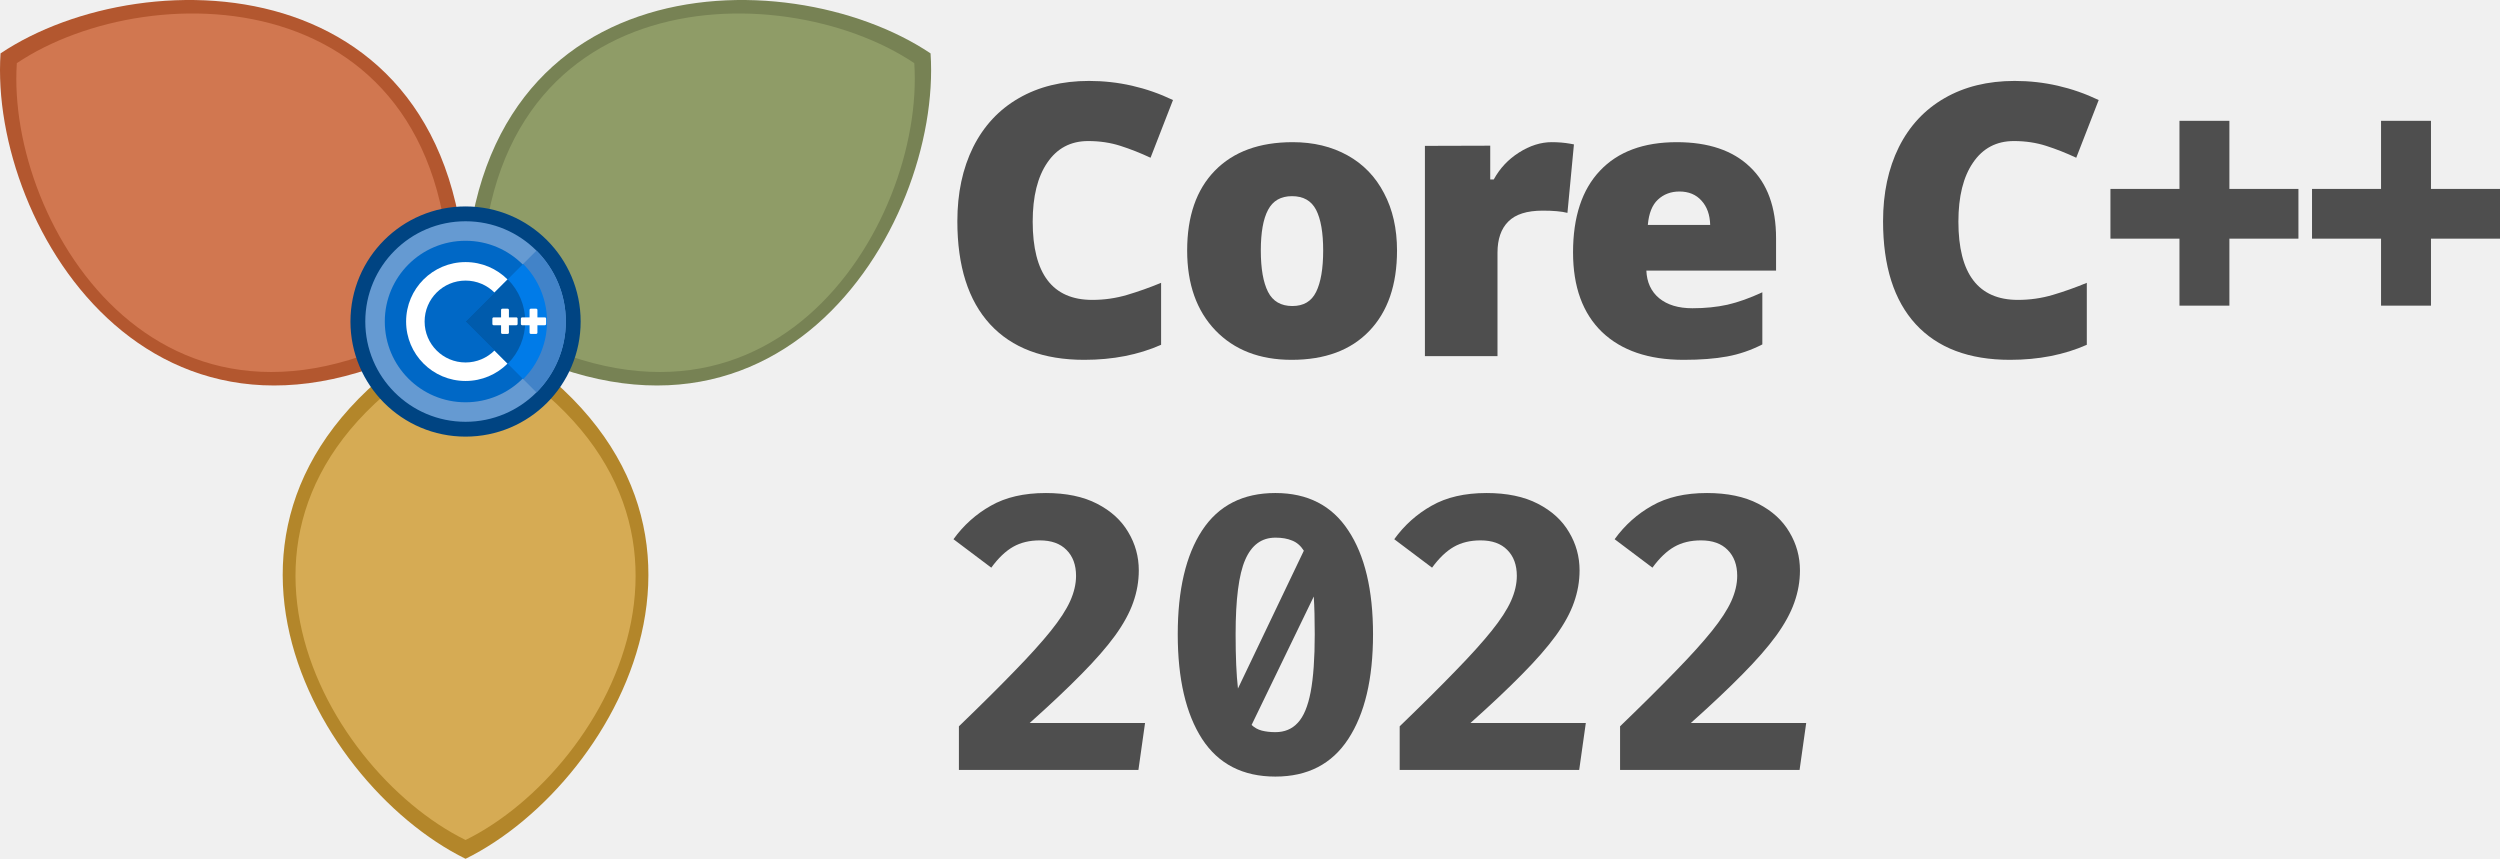
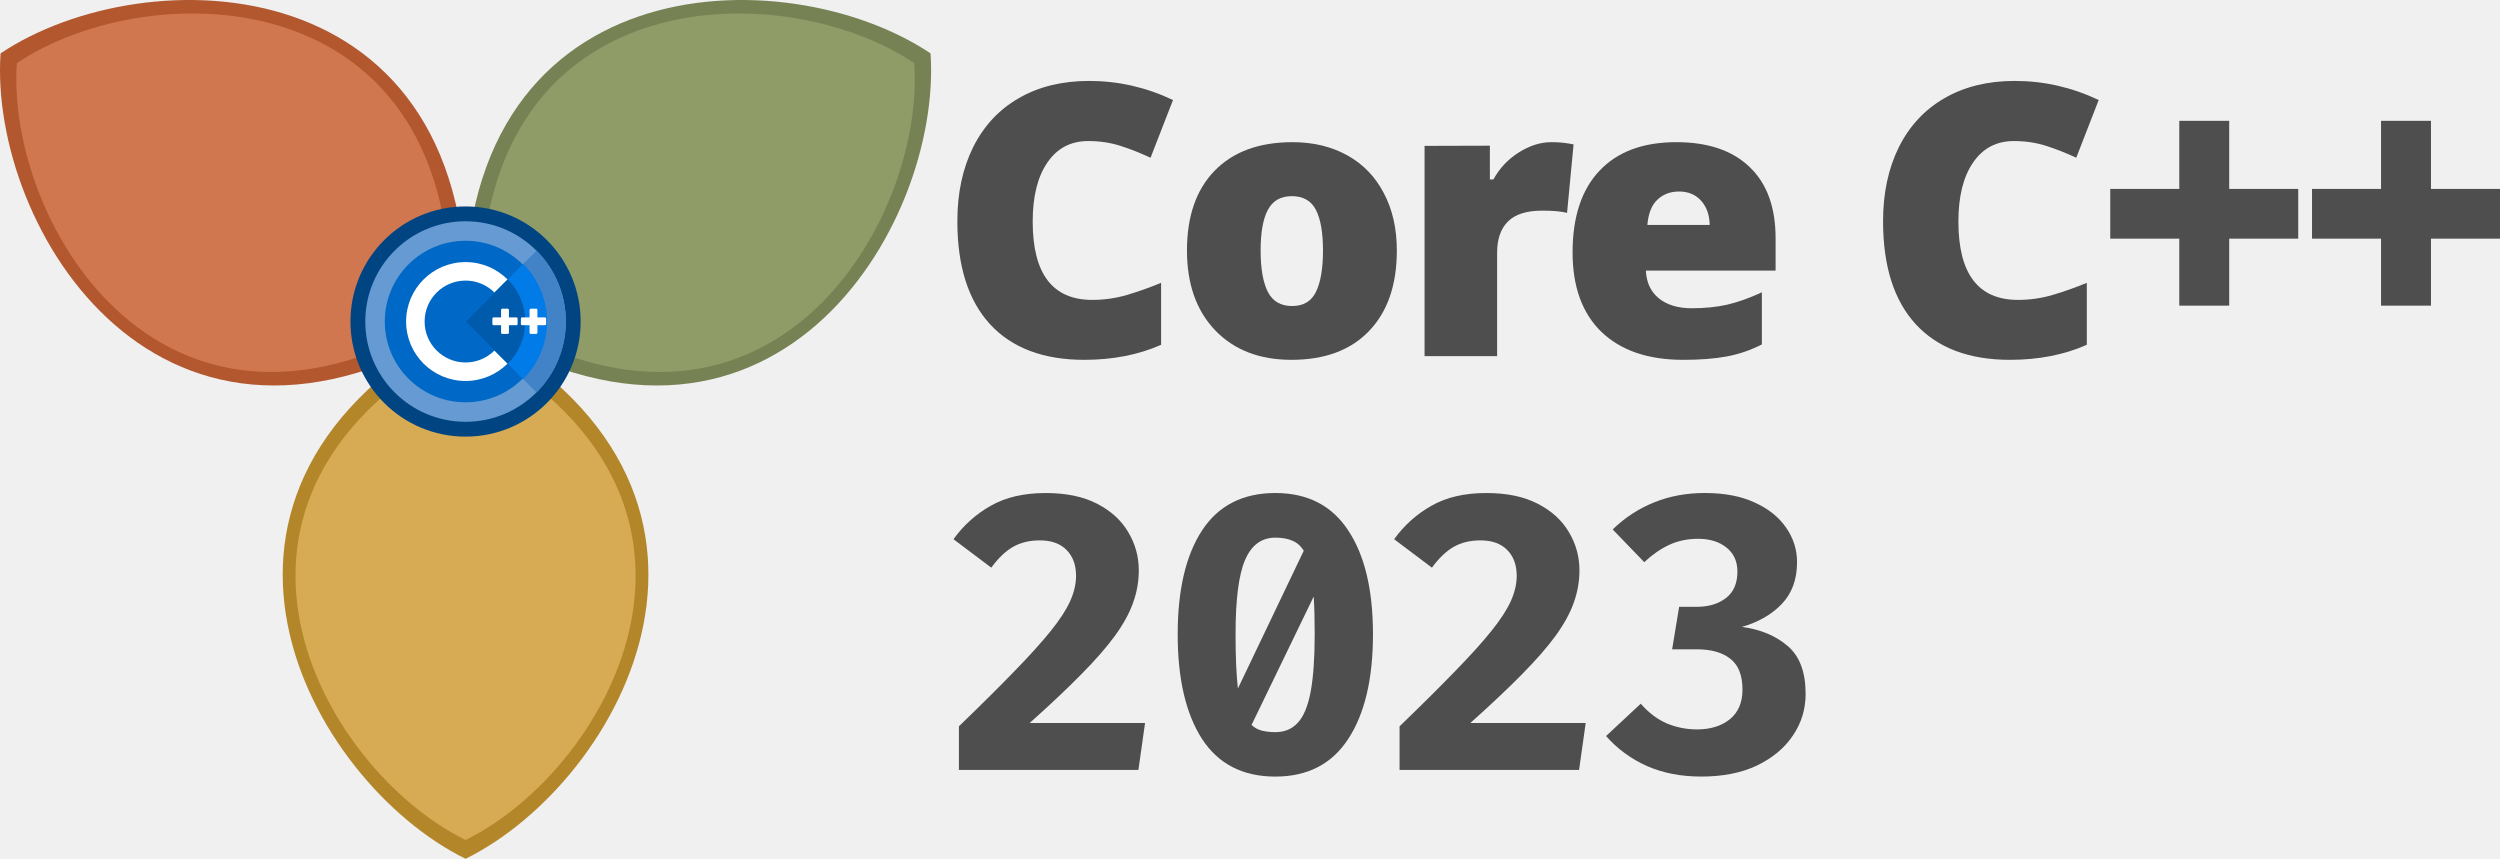
<svg xmlns="http://www.w3.org/2000/svg" version="1.1" id="Layer_1" x="0px" y="0px" width="192.963" height="66.286" viewBox="0 0 192.963 66.286" enable-background="new 0 0 185 188" xml:space="preserve">
  <defs id="defs233">
    <radialGradient gradientUnits="userSpaceOnUse" gradientTransform="matrix(0.498,0,0,0.498,172.2891,79.7388)" r="20.114" cy="-60.055" cx="-310.583" id="SVGID_1_">
      <stop id="stop48" style="stop-color:#FFCF4F" offset="0" />
      <stop id="stop50" style="stop-color:#F4C236" offset="1" />
    </radialGradient>
    <radialGradient gradientUnits="userSpaceOnUse" gradientTransform="matrix(0.498,0,0,0.498,172.2891,79.7388)" r="27.658" cy="-70.27" cx="-322.635" id="SVGID_2_">
      <stop id="stop55" style="stop-color:#08A960" offset="0" />
      <stop id="stop57" style="stop-color:#07914B" offset="1" />
    </radialGradient>
    <radialGradient gradientUnits="userSpaceOnUse" gradientTransform="matrix(0.498,0,0,0.498,172.2891,79.7388)" r="40.54" cy="-109.951" cx="-313.183" id="SVGID_3_">
      <stop id="stop62" style="stop-color:#567FC0" offset="0" />
      <stop id="stop64" style="stop-color:#557FC0" offset="1" />
    </radialGradient>
    <radialGradient gradientUnits="userSpaceOnUse" gradientTransform="matrix(0.498,0,0,0.498,172.2891,79.7388)" r="33.058" cy="-119.916" cx="-301.119" id="SVGID_4_">
      <stop id="stop69" style="stop-color:#E14C40" offset="0" />
      <stop id="stop71" style="stop-color:#CD392D" offset="1" />
    </radialGradient>
    <filter style="color-interpolation-filters:sRGB" id="filter4319">
      <feColorMatrix values="0.21 0.72 0.072 0 0 0.21 0.72 0.072 0 0 0.21 0.72 0.072 0 0 0 0 0 1 0 " id="feColorMatrix4317" />
    </filter>
    <radialGradient gradientUnits="userSpaceOnUse" gradientTransform="matrix(0.498,0,0,0.498,172.2891,79.7388)" r="20.114" cy="66.455" cx="-310.583" id="SVGID_5_">
      <stop id="stop124" style="stop-color:#CCCCCC" offset="0" />
      <stop id="stop126" style="stop-color:#C0C0C0" offset="1" />
    </radialGradient>
    <radialGradient gradientUnits="userSpaceOnUse" gradientTransform="matrix(0.498,0,0,0.498,172.2891,79.7388)" r="27.658" cy="56.241" cx="-322.635" id="SVGID_6_">
      <stop id="stop131" style="stop-color:#A0A0A0" offset="0" />
      <stop id="stop133" style="stop-color:#7B7B7B" offset="1" />
    </radialGradient>
    <radialGradient gradientUnits="userSpaceOnUse" gradientTransform="matrix(0.498,0,0,0.498,172.2891,79.7388)" r="40.54" cy="16.559" cx="-313.183" id="SVGID_7_">
      <stop id="stop138" style="stop-color:#848484" offset="0" />
      <stop id="stop140" style="stop-color:#838383" offset="1" />
    </radialGradient>
    <radialGradient gradientUnits="userSpaceOnUse" gradientTransform="matrix(0.498,0,0,0.498,172.2891,79.7388)" r="33.058" cy="6.594" cx="-301.119" id="SVGID_8_">
      <stop id="stop145" style="stop-color:#626262" offset="0" />
      <stop id="stop147" style="stop-color:#474747" offset="1" />
    </radialGradient>
    <radialGradient gradientUnits="userSpaceOnUse" gradientTransform="matrix(0.498,0,0,0.498,172.2891,79.7388)" r="20.114" cy="192.965" cx="-310.265" id="SVGID_9_">
      <stop id="stop200" style="stop-color:#FFCF4F" offset="0" />
      <stop id="stop202" style="stop-color:#F4C236" offset="1" />
    </radialGradient>
    <radialGradient gradientUnits="userSpaceOnUse" gradientTransform="matrix(0.498,0,0,0.498,172.2891,79.7388)" r="27.658" cy="182.751" cx="-322.317" id="SVGID_10_">
      <stop id="stop207" style="stop-color:#08A960" offset="0" />
      <stop id="stop209" style="stop-color:#07914B" offset="1" />
    </radialGradient>
    <radialGradient gradientUnits="userSpaceOnUse" gradientTransform="matrix(0.498,0,0,0.498,172.2891,79.7388)" r="40.54" cy="143.069" cx="-312.865" id="SVGID_11_">
      <stop id="stop214" style="stop-color:#567FC0" offset="0" />
      <stop id="stop216" style="stop-color:#557FC0" offset="1" />
    </radialGradient>
    <radialGradient gradientUnits="userSpaceOnUse" gradientTransform="matrix(0.498,0,0,0.498,172.2891,79.7388)" r="33.058" cy="133.104" cx="-300.801" id="SVGID_12_">
      <stop id="stop221" style="stop-color:#E14C40" offset="0" />
      <stop id="stop223" style="stop-color:#CD392D" offset="1" />
    </radialGradient>
  </defs>
-   <g transform="matrix(0.3816922,0,0,0.3816922,-3.545729,-29.98874)" id="layer1">
-     <g id="g4622">
-       <path transform="scale(0.2645833)" id="path4505" d="m 390.93,542.691 c -243.116,128.539 -119.577,351.833 0,410.627 119.577,-58.794 243.116,-282.088 0,-410.627 z" style="opacity:1;fill:#b3862a;fill-opacity:1;fill-rule:evenodd;stroke:none;stroke-width:1;stroke-linecap:butt;stroke-linejoin:miter;stroke-miterlimit:4;stroke-dasharray:none;stroke-opacity:1" />
-       <path style="opacity:1;fill:#778254;fill-opacity:1;fill-rule:evenodd;stroke:none;stroke-width:0.265;stroke-linecap:butt;stroke-linejoin:miter;stroke-miterlimit:4;stroke-dasharray:none;stroke-opacity:1" d="M 103.377,143.686 C 164.992,182.388 199.813,124.54 197.466,89.363 168.175,69.742 100.667,70.975 103.377,143.686 Z" id="path4510" />
-       <path id="path4601" d="m 106.671,141.856 c 57.302,35.993 89.686,-17.805 87.503,-50.52 -27.24,-18.248 -90.023,-17.101 -87.503,50.52 z" style="opacity:1;fill:#8f9c67;fill-opacity:1;fill-rule:evenodd;stroke:none;stroke-width:0.246;stroke-linecap:butt;stroke-linejoin:miter;stroke-miterlimit:4;stroke-dasharray:none;stroke-opacity:1" />
-       <path style="opacity:1;fill:#b3572f;fill-opacity:1;fill-rule:evenodd;stroke:none;stroke-width:0.265;stroke-linecap:butt;stroke-linejoin:miter;stroke-miterlimit:4;stroke-dasharray:none;stroke-opacity:1" d="M 103.49,143.686 C 106.2,70.975 38.692,69.742 9.401,89.363 7.054,124.54 41.875,182.388 103.49,143.686 Z" id="path4514" />
-       <path id="path4597" d="M 100.196,141.856 C 102.716,74.234 39.933,73.088 12.693,91.336 10.51,124.051 42.894,177.848 100.196,141.856 Z" style="opacity:1;fill:#d17750;fill-opacity:1;fill-rule:evenodd;stroke:none;stroke-width:0.246;stroke-linecap:butt;stroke-linejoin:miter;stroke-miterlimit:4;stroke-dasharray:none;stroke-opacity:1" />
-       <path style="opacity:1;fill:#d6ab54;fill-opacity:1;fill-rule:evenodd;stroke:none;stroke-width:0.246;stroke-linecap:butt;stroke-linejoin:miter;stroke-miterlimit:4;stroke-dasharray:none;stroke-opacity:1" d="m 103.433,147.39 c -59.822,31.629 -29.423,86.573 0,101.04 29.423,-14.467 59.822,-69.411 0,-101.04 z" id="path4599" />
-       <circle r="21.775" cy="143.587" cx="103.433" id="path4521" style="opacity:1;fill:#659ad2;fill-opacity:1;stroke:#004482;stroke-width:3;stroke-linecap:round;stroke-linejoin:round;stroke-miterlimit:4;stroke-dasharray:none;stroke-opacity:1" />
-       <path style="opacity:1;fill:#4283c8;fill-opacity:1;stroke:none;stroke-width:0.331;stroke-linecap:round;stroke-linejoin:round;stroke-miterlimit:4;stroke-dasharray:none;stroke-opacity:1" id="path4571" d="m 117.779,129.244 a 20.284,20.284 0 0 1 5.941,14.343 20.284,20.284 0 0 1 -5.941,14.343 L 103.436,143.587 Z" />
-       <ellipse ry="16.331" rx="16.331" style="opacity:1;fill:#0068c6;fill-opacity:1;stroke:none;stroke-width:0.267;stroke-linecap:round;stroke-linejoin:round;stroke-miterlimit:4;stroke-dasharray:none;stroke-opacity:1" id="circle4549" cx="103.433" cy="143.587" />
-       <circle style="opacity:1;fill:#ffffff;fill-opacity:1;stroke:none;stroke-width:0.196;stroke-linecap:round;stroke-linejoin:round;stroke-miterlimit:4;stroke-dasharray:none;stroke-opacity:1" id="circle4547" cx="103.433" cy="143.587" r="12.021" />
-       <circle r="8.279" style="opacity:1;fill:#0068c6;fill-opacity:1;stroke:none;stroke-width:0.135;stroke-linecap:round;stroke-linejoin:round;stroke-miterlimit:4;stroke-dasharray:none;stroke-opacity:1" id="circle4545" cx="103.433" cy="143.587" />
-       <path d="m 115.085,131.937 a 16.475,16.475 0 0 1 4.826,11.65 16.475,16.475 0 0 1 -4.826,11.65 l -11.65,-11.65 z" id="path4573" style="opacity:1;fill:#007be8;fill-opacity:1;stroke:none;stroke-width:0.269;stroke-linecap:round;stroke-linejoin:round;stroke-miterlimit:4;stroke-dasharray:none;stroke-opacity:1" />
-       <path d="m 111.967,135.053 a 12.069,12.069 0 0 1 3.535,8.534 12.069,12.069 0 0 1 -3.535,8.534 l -8.534,-8.534 z" id="circle4553" style="opacity:1;fill:#005bac;fill-opacity:1;stroke:none;stroke-width:0.197;stroke-linecap:round;stroke-linejoin:round;stroke-miterlimit:4;stroke-dasharray:none;stroke-opacity:1" />
-       <g transform="matrix(0.7297297,0,0,0.7297297,31.07577,38.79505)" id="g4561">
-         <rect style="opacity:1;fill:#ffffff;fill-opacity:1;stroke:#004482;stroke-width:0;stroke-linecap:butt;stroke-linejoin:miter;stroke-miterlimit:4;stroke-dasharray:none;stroke-opacity:1" id="rect4555" width="2.177" height="6.993" x="108.997" y="140.045" ry="0.35" />
-         <rect ry="0.35" y="-113.582" x="142.453" height="6.993" width="2.177" id="rect4557" style="opacity:1;fill:#ffffff;fill-opacity:1;stroke:#004482;stroke-width:0;stroke-linecap:butt;stroke-linejoin:miter;stroke-miterlimit:4;stroke-dasharray:none;stroke-opacity:1" transform="rotate(90)" />
-       </g>
-       <g id="g4567" transform="matrix(0.7297297,0,0,0.7297297,36.8399,38.79505)">
-         <rect ry="0.35" y="140.045" x="108.997" height="6.993" width="2.177" id="rect4563" style="opacity:1;fill:#ffffff;fill-opacity:1;stroke:#004482;stroke-width:0;stroke-linecap:butt;stroke-linejoin:miter;stroke-miterlimit:4;stroke-dasharray:none;stroke-opacity:1" />
-         <rect transform="rotate(90)" style="opacity:1;fill:#ffffff;fill-opacity:1;stroke:#004482;stroke-width:0;stroke-linecap:butt;stroke-linejoin:miter;stroke-miterlimit:4;stroke-dasharray:none;stroke-opacity:1" id="rect4565" width="2.177" height="6.993" x="142.453" y="-113.582" ry="0.35" />
-       </g>
-     </g>
-   </g>
-   <g id="layer2" style="display:inline" transform="translate(-3.1831818e-8,0.5142064)">
+   <g id="layer2" style="display:none" transform="translate(-3.1831818e-8,0.5142064)">
    <g id="g133" transform="matrix(1.027803,0,0,1.027803,-5.588682,8.377717)">
      <g aria-label="Core C++ 2022 " id="text94" style="font-size:28.54px;line-height:0;font-family:'WLM Idea';-inkscape-font-specification:'WLM Idea';letter-spacing:0px;word-spacing:0px;fill:#4e4e4e;stroke-width:0.557px">
        <path d="m 87.157,1.941 q -1.965,0 -3.066,1.617 -1.101,1.603 -1.101,4.431 0,5.881 4.473,5.881 1.352,0 2.62,-0.376 1.268,-0.376 2.55,-0.906 v 4.654 q -2.55,1.129 -5.769,1.129 -4.613,0 -7.079,-2.676 -2.453,-2.676 -2.453,-7.734 0,-3.163 1.185,-5.56 1.198,-2.397 3.428,-3.679 2.244,-1.296 5.268,-1.296 3.303,0 6.313,1.435 L 91.84,3.195 Q 90.711,2.666 89.582,2.303 88.453,1.941 87.157,1.941 Z" style="line-height:110%;letter-spacing:-1.013px" id="path9544" />
        <path d="m 110.35,10.163 q 0,3.874 -2.09,6.048 -2.076,2.16 -5.825,2.16 -3.595,0 -5.727,-2.216 -2.118,-2.216 -2.118,-5.992 0,-3.86 2.076,-5.992 2.09,-2.146 5.853,-2.146 2.327,0 4.111,0.989 1.784,0.989 2.745,2.843 0.975,1.839 0.975,4.306 z m -10.229,0 q 0,2.035 0.543,3.108 0.543,1.059 1.826,1.059 1.268,0 1.784,-1.059 0.53,-1.073 0.53,-3.108 0,-2.021 -0.53,-3.052 -0.53,-1.031 -1.812,-1.031 -1.254,0 -1.798,1.031 -0.543,1.017 -0.543,3.052 z" style="line-height:110%;letter-spacing:-1.013px" id="path9546" />
        <path d="m 121.977,2.025 q 0.711,0 1.352,0.111 l 0.307,0.056 -0.488,5.142 q -0.669,-0.167 -1.853,-0.167 -1.784,0 -2.592,0.822 -0.808,0.808 -0.808,2.341 v 7.762 H 112.445 V 2.303 l 4.905,-0.014 v 2.536 h 0.265 q 0.683,-1.254 1.895,-2.021 1.226,-0.78 2.467,-0.78 z" style="line-height:110%;letter-spacing:-1.013px" id="path9548" />
        <path d="m 131.875,18.371 q -3.944,0 -6.132,-2.09 -2.174,-2.104 -2.174,-5.978 0,-3.999 2.021,-6.132 2.021,-2.146 5.769,-2.146 3.567,0 5.505,1.867 1.951,1.853 1.951,5.351 v 2.425 h -9.741 q 0.056,1.324 0.962,2.076 0.92,0.753 2.494,0.753 1.435,0 2.634,-0.265 1.212,-0.279 2.62,-0.934 v 3.916 q -1.282,0.655 -2.648,0.906 -1.366,0.251 -3.261,0.251 z M 131.555,5.731 q -0.962,0 -1.617,0.613 -0.641,0.599 -0.753,1.895 h 4.682 q -0.028,-1.143 -0.655,-1.826 -0.613,-0.683 -1.658,-0.683 z" style="line-height:110%;letter-spacing:-1.013px" id="path9550" />
        <path d="m 156.675,1.941 q -1.965,0 -3.066,1.617 -1.101,1.603 -1.101,4.431 0,5.881 4.473,5.881 1.352,0 2.62,-0.376 1.268,-0.376 2.55,-0.906 v 4.654 q -2.55,1.129 -5.769,1.129 -4.613,0 -7.079,-2.676 -2.453,-2.676 -2.453,-7.734 0,-3.163 1.185,-5.56 1.198,-2.397 3.428,-3.679 2.244,-1.296 5.268,-1.296 3.303,0 6.313,1.435 l -1.686,4.334 q -1.129,-0.53 -2.258,-0.892 -1.129,-0.362 -2.425,-0.362 z" style="line-height:110%;letter-spacing:-1.013px" id="path9552" />
        <path d="M 169.11,9.271 H 163.926 V 5.536 h 5.184 V 0.422 h 3.749 V 5.536 h 5.184 v 3.735 h -5.184 v 5.031 h -3.749 z" style="line-height:110%;letter-spacing:-1.013px" id="path9554" />
        <path d="M 184.248,9.271 H 179.064 V 5.536 h 5.184 V 0.422 h 3.749 V 5.536 h 5.184 v 3.735 h -5.184 v 5.031 h -3.749 z" style="line-height:110%;letter-spacing:-1.013px" id="path9556" />
        <path d="m 83.962,28.373 q 2.312,0 3.864,0.805 1.566,0.805 2.342,2.137 0.79,1.317 0.79,2.869 0,1.229 -0.424,2.415 -0.41,1.171 -1.361,2.488 -0.951,1.303 -2.532,2.898 -1.566,1.595 -3.878,3.659 h 8.664 l -0.498,3.527 H 77.449 v -3.278 q 2.503,-2.415 4.186,-4.157 1.698,-1.742 2.708,-3 1.025,-1.273 1.464,-2.254 0.439,-0.981 0.439,-1.888 0,-1.229 -0.717,-1.947 -0.703,-0.717 -2.005,-0.717 -1.156,0 -2.005,0.483 -0.849,0.483 -1.639,1.566 l -2.839,-2.137 q 1.142,-1.581 2.81,-2.517 1.668,-0.951 4.113,-0.951 z" style="font-weight:bold;line-height:110%;font-family:'Fira Code';-inkscape-font-specification:'Fira Code Bold';letter-spacing:-1.013px" id="path9558" />
-         <path d="m 101.215,28.373 q 3.63,0 5.474,2.81 1.859,2.795 1.859,7.801 0,5.02 -1.859,7.859 -1.844,2.825 -5.474,2.825 -3.659,0 -5.503,-2.825 -1.829,-2.839 -1.829,-7.859 0,-5.005 1.829,-7.801 1.844,-2.81 5.503,-2.81 z m 0,3.352 q -1.551,0 -2.269,1.668 -0.717,1.654 -0.717,5.591 0,1.288 0.044,2.298 0.044,0.995 0.132,1.771 L 103.352,32.705 q -0.351,-0.556 -0.878,-0.761 -0.512,-0.22 -1.259,-0.22 z m 2.956,7.259 q 0,-1.683 -0.073,-2.839 l -4.669,9.645 q 0.322,0.307 0.761,0.424 0.454,0.117 1.025,0.117 1.039,0 1.683,-0.703 0.659,-0.703 0.966,-2.312 0.307,-1.625 0.307,-4.332 z" style="font-weight:bold;line-height:110%;font-family:'Fira Code';-inkscape-font-specification:'Fira Code Bold';letter-spacing:-1.013px" id="path9560" />
+         <path d="m 101.215,28.373 q 3.63,0 5.474,2.81 1.859,2.795 1.859,7.801 0,5.02 -1.859,7.859 -1.844,2.825 -5.474,2.825 -3.659,0 -5.503,-2.825 -1.829,-2.839 -1.829,-7.859 0,-5.005 1.829,-7.801 1.844,-2.81 5.503,-2.81 z m 0,3.352 q -1.551,0 -2.269,1.668 -0.717,1.654 -0.717,5.591 0,1.288 0.044,2.298 0.044,0.995 0.132,1.771 l 4.947,-10.348 q -0.351,-0.556 -0.878,-0.761 -0.512,-0.22 -1.259,-0.22 z m 2.956,7.259 q 0,-1.683 -0.073,-2.839 l -4.669,9.645 q 0.322,0.307 0.761,0.424 0.454,0.117 1.025,0.117 1.039,0 1.683,-0.703 0.659,-0.703 0.966,-2.312 0.307,-1.625 0.307,-4.332 z" style="font-weight:bold;line-height:110%;font-family:'Fira Code';-inkscape-font-specification:'Fira Code Bold';letter-spacing:-1.013px" id="path9560" />
        <path d="m 117.063,28.373 q 2.312,0 3.864,0.805 1.566,0.805 2.342,2.137 0.79,1.317 0.79,2.869 0,1.229 -0.424,2.415 -0.41,1.171 -1.361,2.488 -0.951,1.303 -2.532,2.898 -1.566,1.595 -3.878,3.659 h 8.664 l -0.498,3.527 H 110.55 v -3.278 q 2.503,-2.415 4.186,-4.157 1.698,-1.742 2.708,-3 1.025,-1.273 1.464,-2.254 0.439,-0.981 0.439,-1.888 0,-1.229 -0.717,-1.947 -0.703,-0.717 -2.005,-0.717 -1.156,0 -2.005,0.483 -0.849,0.483 -1.639,1.566 l -2.839,-2.137 q 1.142,-1.581 2.81,-2.517 1.668,-0.951 4.113,-0.951 z" style="font-weight:bold;line-height:110%;font-family:'Fira Code';-inkscape-font-specification:'Fira Code Bold';letter-spacing:-1.013px" id="path9562" />
        <path d="m 133.613,28.373 q 2.312,0 3.864,0.805 1.566,0.805 2.342,2.137 0.79,1.317 0.79,2.869 0,1.229 -0.424,2.415 -0.41,1.171 -1.361,2.488 -0.951,1.303 -2.532,2.898 -1.566,1.595 -3.878,3.659 h 8.664 l -0.498,3.527 h -13.48 v -3.278 q 2.503,-2.415 4.186,-4.157 1.698,-1.742 2.708,-3 1.024,-1.273 1.464,-2.254 0.439,-0.981 0.439,-1.888 0,-1.229 -0.717,-1.947 -0.703,-0.717 -2.005,-0.717 -1.156,0 -2.005,0.483 -0.849,0.483 -1.639,1.566 l -2.839,-2.137 q 1.142,-1.581 2.81,-2.517 1.668,-0.951 4.113,-0.951 z" style="font-weight:bold;line-height:110%;font-family:'Fira Code';-inkscape-font-specification:'Fira Code Bold';letter-spacing:-1.013px" id="path9564" />
      </g>
      <g aria-label=" " id="text122" style="font-size:28.615px;line-height:125%;font-family:'WLM Idea';-inkscape-font-specification:'WLM Idea';letter-spacing:0px;word-spacing:0px;fill:#4e4e4e;stroke-width:0.715px" />
    </g>
  </g>
  <g id="g9362" style="display:none" transform="translate(-3.1831818e-8,0.5142064)">
    <g id="g9360" transform="matrix(1.027803,0,0,1.027803,-5.588682,8.377717)">
      <text id="text9352" y="18.092" x="75.883" style="font-style:normal;font-variant:normal;font-weight:normal;font-stretch:normal;font-size:28.54px;line-height:0;font-family:'WLM Idea';-inkscape-font-specification:'WLM Idea';text-align:start;letter-spacing:0px;word-spacing:0px;text-anchor:start;fill:#4e4e4e;fill-opacity:1;stroke:none;stroke-width:0.557px;stroke-linecap:butt;stroke-linejoin:miter;stroke-opacity:1" xml:space="preserve">
        <tspan style="font-style:normal;font-variant:normal;font-weight:normal;font-stretch:normal;font-size:28.54px;line-height:110%;font-family:'WLM Idea';-inkscape-font-specification:'WLM Idea';letter-spacing:-1.013px;fill:#4e4e4e;fill-opacity:1;stroke-width:0.557px" x="75.883" y="18.092" id="tspan9346">Core C++</tspan>
        <tspan style="font-style:normal;font-variant:normal;font-weight:bold;font-stretch:normal;font-size:28.54px;line-height:110%;font-family:'Fira Code';-inkscape-font-specification:'Fira Code Bold';letter-spacing:-1.013px;fill:#4e4e4e;fill-opacity:1;stroke-width:0.557px" id="tspan9348" x="75.883" y="49.171">2022</tspan>
        <tspan id="tspan9350" y="65.183" x="75.883" style="font-size:28.54px;line-height:125%;stroke-width:0.557px" />
      </text>
      <text xml:space="preserve" style="font-style:normal;font-variant:normal;font-weight:normal;font-stretch:normal;font-size:28.615px;line-height:125%;font-family:'WLM Idea';-inkscape-font-specification:'WLM Idea';text-align:start;letter-spacing:0px;word-spacing:0px;text-anchor:start;fill:#4e4e4e;fill-opacity:1;stroke:none;stroke-width:0.715px;stroke-linecap:butt;stroke-linejoin:miter;stroke-opacity:1" x="73.049" y="50.501" id="text9358">
-         <tspan x="73.049" y="50.501" style="letter-spacing:-1.3px;fill:#4e4e4e;fill-opacity:1;stroke-width:0.715px" id="tspan9354" />
-         <tspan x="73.049" y="86.27" id="tspan9356" />
+         <tspan x="73.049" y="75.856" style="letter-spacing:-1.3px;fill:#4e4e4e;fill-opacity:1;stroke-width:0.715px" id="tspan9354" />
+         <tspan x="73.049" y="111.624" id="tspan9356" />
      </text>
    </g>
  </g>
+   <g transform="translate(-3.1831818e-8,0.5142064)" style="display:none" id="g144">
+     <g transform="matrix(1.027803,0,0,1.027803,-5.588682,8.377717)" id="g142">
+       <text xml:space="preserve" style="font-style:normal;font-variant:normal;font-weight:normal;font-stretch:normal;font-size:28.54px;line-height:0;font-family:'WLM Idea';-inkscape-font-specification:'WLM Idea';text-align:start;letter-spacing:0px;word-spacing:0px;text-anchor:start;fill:#4e4e4e;fill-opacity:1;stroke:none;stroke-width:0.557px;stroke-linecap:butt;stroke-linejoin:miter;stroke-opacity:1" x="75.883" y="18.092" id="text134">
+         <tspan id="tspan128" y="18.092" x="75.883" style="font-style:normal;font-variant:normal;font-weight:normal;font-stretch:normal;font-size:28.54px;line-height:110%;font-family:'WLM Idea';-inkscape-font-specification:'WLM Idea';letter-spacing:-1.013px;fill:#4e4e4e;fill-opacity:1;stroke-width:0.557px">Core C++</tspan>
+         <tspan y="49.171" x="75.883" id="tspan130" style="font-style:normal;font-variant:normal;font-weight:bold;font-stretch:normal;font-size:28.54px;line-height:110%;font-family:'Fira Code';-inkscape-font-specification:'Fira Code Bold';letter-spacing:-1.013px;fill:#4e4e4e;fill-opacity:1;stroke-width:0.557px">2023</tspan>
+         <tspan style="font-size:28.54px;line-height:125%;stroke-width:0.557px" x="75.883" y="65.183" id="tspan132" />
+       </text>
+       <text id="text140" y="50.501" x="73.049" style="font-style:normal;font-variant:normal;font-weight:normal;font-stretch:normal;font-size:28.615px;line-height:125%;font-family:'WLM Idea';-inkscape-font-specification:'WLM Idea';text-align:start;letter-spacing:0px;word-spacing:0px;text-anchor:start;fill:#4e4e4e;fill-opacity:1;stroke:none;stroke-width:0.715px;stroke-linecap:butt;stroke-linejoin:miter;stroke-opacity:1" xml:space="preserve">
+         <tspan id="tspan136" style="letter-spacing:-1.3px;fill:#4e4e4e;fill-opacity:1;stroke-width:0.715px" y="75.856" x="73.049" />
+         <tspan id="tspan138" y="111.624" x="73.049" />
+       </text>
+     </g>
+   </g>
+   <g id="g162" style="display:inline" transform="translate(-3.1831818e-8,0.5142064)">
+     <g id="g160" transform="matrix(1.027803,0,0,1.027803,-5.588682,8.377717)">
+       <g aria-label="Core C++ 2023 " style="font-style:normal;font-variant:normal;font-weight:normal;font-stretch:normal;font-size:28.54px;line-height:0;font-family:'WLM Idea';-inkscape-font-specification:'WLM Idea';text-align:start;letter-spacing:0px;word-spacing:0px;text-anchor:start;fill:#4e4e4e;fill-opacity:1;stroke:none;stroke-width:0.557px;stroke-linecap:butt;stroke-linejoin:miter;stroke-opacity:1" id="text152">
+         <path d="m 87.157,1.941 q -1.965,0 -3.066,1.617 -1.101,1.603 -1.101,4.431 0,5.881 4.473,5.881 1.352,0 2.62,-0.376 1.268,-0.376 2.55,-0.906 v 4.654 q -2.55,1.129 -5.769,1.129 -4.613,0 -7.079,-2.676 -2.453,-2.676 -2.453,-7.734 0,-3.163 1.185,-5.56 1.198,-2.397 3.428,-3.679 2.244,-1.296 5.268,-1.296 3.303,0 6.313,1.435 L 91.84,3.195 Q 90.711,2.666 89.582,2.303 88.453,1.941 87.157,1.941 Z" style="font-style:normal;font-variant:normal;font-weight:normal;font-stretch:normal;font-size:28.54px;line-height:110%;font-family:'WLM Idea';-inkscape-font-specification:'WLM Idea';letter-spacing:-1.013px;fill:#4e4e4e;fill-opacity:1;stroke-width:0.557px" id="path164" />
+         <path d="m 110.336,10.163 q 0,3.874 -2.09,6.048 -2.076,2.16 -5.825,2.16 -3.595,0 -5.727,-2.216 -2.118,-2.216 -2.118,-5.992 0,-3.86 2.076,-5.992 2.09,-2.146 5.853,-2.146 2.327,0 4.111,0.989 1.784,0.989 2.745,2.843 0.975,1.839 0.975,4.306 z m -10.229,0 q 0,2.035 0.543,3.108 0.543,1.059 1.826,1.059 1.268,0 1.784,-1.059 0.53,-1.073 0.53,-3.108 0,-2.021 -0.53,-3.052 -0.53,-1.031 -1.812,-1.031 -1.254,0 -1.798,1.031 -0.543,1.017 -0.543,3.052 z" style="font-style:normal;font-variant:normal;font-weight:normal;font-stretch:normal;font-size:28.54px;line-height:110%;font-family:'WLM Idea';-inkscape-font-specification:'WLM Idea';letter-spacing:-1.013px;fill:#4e4e4e;fill-opacity:1;stroke-width:0.557px" id="path166" />
+         <path d="m 121.949,2.025 q 0.711,0 1.352,0.111 l 0.307,0.056 -0.488,5.142 q -0.669,-0.167 -1.853,-0.167 -1.784,0 -2.592,0.822 -0.808,0.808 -0.808,2.341 v 7.762 h -5.449 V 2.303 l 4.905,-0.014 v 2.536 h 0.265 q 0.683,-1.254 1.895,-2.021 1.226,-0.78 2.467,-0.78 z" style="font-style:normal;font-variant:normal;font-weight:normal;font-stretch:normal;font-size:28.54px;line-height:110%;font-family:'WLM Idea';-inkscape-font-specification:'WLM Idea';letter-spacing:-1.013px;fill:#4e4e4e;fill-opacity:1;stroke-width:0.557px" id="path168" />
+         <path d="m 131.84,18.371 q -3.944,0 -6.132,-2.09 -2.174,-2.104 -2.174,-5.978 0,-3.999 2.021,-6.132 2.021,-2.146 5.769,-2.146 3.567,0 5.505,1.867 1.951,1.853 1.951,5.351 v 2.425 h -9.741 q 0.056,1.324 0.962,2.076 0.92,0.753 2.494,0.753 1.435,0 2.634,-0.265 1.212,-0.279 2.62,-0.934 v 3.916 q -1.282,0.655 -2.648,0.906 -1.366,0.251 -3.261,0.251 z M 131.52,5.731 q -0.962,0 -1.617,0.613 -0.641,0.599 -0.753,1.895 h 4.682 q -0.028,-1.143 -0.655,-1.826 -0.613,-0.683 -1.658,-0.683 z" style="font-style:normal;font-variant:normal;font-weight:normal;font-stretch:normal;font-size:28.54px;line-height:110%;font-family:'WLM Idea';-inkscape-font-specification:'WLM Idea';letter-spacing:-1.013px;fill:#4e4e4e;fill-opacity:1;stroke-width:0.557px" id="path170" />
+         <path d="m 156.675,1.941 q -1.965,0 -3.066,1.617 -1.101,1.603 -1.101,4.431 0,5.881 4.473,5.881 1.352,0 2.62,-0.376 1.268,-0.376 2.55,-0.906 v 4.654 q -2.55,1.129 -5.769,1.129 -4.613,0 -7.079,-2.676 -2.453,-2.676 -2.453,-7.734 0,-3.163 1.185,-5.56 1.198,-2.397 3.428,-3.679 2.244,-1.296 5.268,-1.296 3.303,0 6.313,1.435 l -1.686,4.334 q -1.129,-0.53 -2.258,-0.892 -1.129,-0.362 -2.425,-0.362 z" style="font-style:normal;font-variant:normal;font-weight:normal;font-stretch:normal;font-size:28.54px;line-height:110%;font-family:'WLM Idea';-inkscape-font-specification:'WLM Idea';letter-spacing:-1.013px;fill:#4e4e4e;fill-opacity:1;stroke-width:0.557px" id="path172" />
+         <path d="m 169.096,9.271 h -5.184 V 5.536 h 5.184 V 0.422 h 3.749 V 5.536 h 5.184 v 3.735 h -5.184 v 5.031 h -3.749 z" style="font-style:normal;font-variant:normal;font-weight:normal;font-stretch:normal;font-size:28.54px;line-height:110%;font-family:'WLM Idea';-inkscape-font-specification:'WLM Idea';letter-spacing:-1.013px;fill:#4e4e4e;fill-opacity:1;stroke-width:0.557px" id="path174" />
+         <path d="M 184.248,9.271 H 179.064 V 5.536 h 5.184 V 0.422 h 3.749 V 5.536 h 5.184 v 3.735 h -5.184 v 5.031 h -3.749 z" style="font-style:normal;font-variant:normal;font-weight:normal;font-stretch:normal;font-size:28.54px;line-height:110%;font-family:'WLM Idea';-inkscape-font-specification:'WLM Idea';letter-spacing:-1.013px;fill:#4e4e4e;fill-opacity:1;stroke-width:0.557px" id="path176" />
+         <path d="m 83.962,28.373 q 2.312,0 3.864,0.805 1.566,0.805 2.342,2.137 0.79,1.317 0.79,2.869 0,1.229 -0.424,2.415 -0.41,1.171 -1.361,2.488 -0.951,1.303 -2.532,2.898 -1.566,1.595 -3.878,3.659 h 8.664 l -0.498,3.527 H 77.449 v -3.278 q 2.503,-2.415 4.186,-4.157 1.698,-1.742 2.708,-3 1.025,-1.273 1.464,-2.254 0.439,-0.981 0.439,-1.888 0,-1.229 -0.717,-1.947 -0.703,-0.717 -2.005,-0.717 -1.156,0 -2.005,0.483 -0.849,0.483 -1.639,1.566 l -2.839,-2.137 q 1.142,-1.581 2.81,-2.517 1.668,-0.951 4.113,-0.951 z" style="font-style:normal;font-variant:normal;font-weight:bold;font-stretch:normal;font-size:28.54px;line-height:110%;font-family:'Fira Code';-inkscape-font-specification:'Fira Code Bold';letter-spacing:-1.013px;fill:#4e4e4e;fill-opacity:1;stroke-width:0.557px" id="path178" />
+         <path d="m 101.211,28.373 q 3.63,0 5.474,2.81 1.859,2.795 1.859,7.801 0,5.02 -1.859,7.859 -1.844,2.825 -5.474,2.825 -3.659,0 -5.503,-2.825 -1.829,-2.839 -1.829,-7.859 0,-5.005 1.829,-7.801 1.844,-2.81 5.503,-2.81 z m 0,3.352 q -1.551,0 -2.269,1.668 -0.717,1.654 -0.717,5.591 0,1.288 0.044,2.298 0.044,0.995 0.132,1.771 L 103.347,32.705 q -0.351,-0.556 -0.878,-0.761 -0.512,-0.22 -1.259,-0.22 z m 2.956,7.259 q 0,-1.683 -0.073,-2.839 l -4.669,9.645 q 0.322,0.307 0.761,0.424 0.454,0.117 1.025,0.117 1.039,0 1.683,-0.703 0.659,-0.703 0.966,-2.312 0.307,-1.625 0.307,-4.332 z" style="font-style:normal;font-variant:normal;font-weight:bold;font-stretch:normal;font-size:28.54px;line-height:110%;font-family:'Fira Code';-inkscape-font-specification:'Fira Code Bold';letter-spacing:-1.013px;fill:#4e4e4e;fill-opacity:1;stroke-width:0.557px" id="path180" />
+         <path d="m 117.054,28.373 q 2.312,0 3.864,0.805 1.566,0.805 2.342,2.137 0.79,1.317 0.79,2.869 0,1.229 -0.424,2.415 -0.41,1.171 -1.361,2.488 -0.951,1.303 -2.532,2.898 -1.566,1.595 -3.878,3.659 h 8.664 l -0.498,3.527 H 110.541 v -3.278 q 2.503,-2.415 4.186,-4.157 1.698,-1.742 2.708,-3 1.024,-1.273 1.464,-2.254 0.439,-0.981 0.439,-1.888 0,-1.229 -0.717,-1.947 -0.703,-0.717 -2.005,-0.717 -1.156,0 -2.005,0.483 -0.849,0.483 -1.639,1.566 l -2.839,-2.137 q 1.142,-1.581 2.81,-2.517 1.668,-0.951 4.113,-0.951 z" style="font-style:normal;font-variant:normal;font-weight:bold;font-stretch:normal;font-size:28.54px;line-height:110%;font-family:'Fira Code';-inkscape-font-specification:'Fira Code Bold';letter-spacing:-1.013px;fill:#4e4e4e;fill-opacity:1;stroke-width:0.557px" id="path182" />
+         <path d="m 133.483,28.373 q 2.195,0 3.732,0.717 1.551,0.703 2.356,1.888 0.82,1.171 0.82,2.591 0,1.932 -1.142,3.132 -1.127,1.185 -3,1.727 2.093,0.278 3.439,1.434 1.347,1.142 1.347,3.6 0,1.712 -0.951,3.117 -0.937,1.405 -2.693,2.254 -1.756,0.834 -4.2,0.834 -2.269,0 -4.069,-0.79 -1.8,-0.805 -3.074,-2.254 l 2.605,-2.43 q 0.878,1.01 1.947,1.478 1.083,0.454 2.283,0.454 1.507,0 2.459,-0.761 0.951,-0.776 0.951,-2.225 0,-1.61 -0.907,-2.312 -0.893,-0.717 -2.532,-0.717 h -1.844 l 0.527,-3.191 h 1.317 q 1.346,0 2.195,-0.659 0.864,-0.659 0.864,-1.99 0,-1.142 -0.82,-1.8 -0.82,-0.659 -2.122,-0.659 -1.215,0 -2.21,0.468 -0.981,0.468 -1.844,1.288 l -2.371,-2.459 q 1.39,-1.346 3.117,-2.034 1.727,-0.703 3.82,-0.703 z" style="font-style:normal;font-variant:normal;font-weight:bold;font-stretch:normal;font-size:28.54px;line-height:110%;font-family:'Fira Code';-inkscape-font-specification:'Fira Code Bold';letter-spacing:-1.013px;fill:#4e4e4e;fill-opacity:1;stroke-width:0.557px" id="path184" />
+       </g>
+       <g aria-label=" " style="font-style:normal;font-variant:normal;font-weight:normal;font-stretch:normal;font-size:28.615px;line-height:125%;font-family:'WLM Idea';-inkscape-font-specification:'WLM Idea';text-align:start;letter-spacing:0px;word-spacing:0px;text-anchor:start;fill:#4e4e4e;fill-opacity:1;stroke:none;stroke-width:0.715px;stroke-linecap:butt;stroke-linejoin:miter;stroke-opacity:1" id="text158" />
+     </g>
+   </g>
+   <g transform="translate(-3.1831818e-8,0.5142064)" style="display:inline" id="g105">
+     <g transform="matrix(0.3816922,0,0,0.3816922,-3.545729,-30.50295)" id="layer1">
+       <g id="g4622">
+         <path transform="scale(0.2645833)" id="path4505" d="m 390.93,542.691 c -243.116,128.539 -119.577,351.833 0,410.627 119.577,-58.794 243.116,-282.088 0,-410.627 z" style="opacity:1;fill:#b3862a;fill-opacity:1;fill-rule:evenodd;stroke:none;stroke-width:1;stroke-linecap:butt;stroke-linejoin:miter;stroke-miterlimit:4;stroke-dasharray:none;stroke-opacity:1" />
+         <path style="opacity:1;fill:#778254;fill-opacity:1;fill-rule:evenodd;stroke:none;stroke-width:0.265;stroke-linecap:butt;stroke-linejoin:miter;stroke-miterlimit:4;stroke-dasharray:none;stroke-opacity:1" d="M 103.377,143.686 C 164.992,182.388 199.813,124.54 197.466,89.363 168.175,69.742 100.667,70.975 103.377,143.686 Z" id="path4510" />
+         <path id="path4601" d="m 106.671,141.856 c 57.302,35.993 89.686,-17.805 87.503,-50.52 -27.24,-18.248 -90.023,-17.101 -87.503,50.52 z" style="opacity:1;fill:#8f9c67;fill-opacity:1;fill-rule:evenodd;stroke:none;stroke-width:0.246;stroke-linecap:butt;stroke-linejoin:miter;stroke-miterlimit:4;stroke-dasharray:none;stroke-opacity:1" />
+         <path style="opacity:1;fill:#b3572f;fill-opacity:1;fill-rule:evenodd;stroke:none;stroke-width:0.265;stroke-linecap:butt;stroke-linejoin:miter;stroke-miterlimit:4;stroke-dasharray:none;stroke-opacity:1" d="M 103.49,143.686 C 106.2,70.975 38.692,69.742 9.401,89.363 7.054,124.54 41.875,182.388 103.49,143.686 Z" id="path4514" />
+         <path id="path4597" d="M 100.196,141.856 C 102.716,74.234 39.933,73.088 12.693,91.336 10.51,124.051 42.894,177.848 100.196,141.856 Z" style="opacity:1;fill:#d17750;fill-opacity:1;fill-rule:evenodd;stroke:none;stroke-width:0.246;stroke-linecap:butt;stroke-linejoin:miter;stroke-miterlimit:4;stroke-dasharray:none;stroke-opacity:1" />
+         <path style="opacity:1;fill:#d6ab54;fill-opacity:1;fill-rule:evenodd;stroke:none;stroke-width:0.246;stroke-linecap:butt;stroke-linejoin:miter;stroke-miterlimit:4;stroke-dasharray:none;stroke-opacity:1" d="m 103.433,147.39 c -59.822,31.629 -29.423,86.573 0,101.04 29.423,-14.467 59.822,-69.411 0,-101.04 z" id="path4599" />
+         <circle r="21.775" cy="143.587" cx="103.433" id="path4521" style="opacity:1;fill:#659ad2;fill-opacity:1;stroke:#004482;stroke-width:3;stroke-linecap:round;stroke-linejoin:round;stroke-miterlimit:4;stroke-dasharray:none;stroke-opacity:1" />
+         <path style="opacity:1;fill:#4283c8;fill-opacity:1;stroke:none;stroke-width:0.331;stroke-linecap:round;stroke-linejoin:round;stroke-miterlimit:4;stroke-dasharray:none;stroke-opacity:1" id="path4571" d="m 117.779,129.244 a 20.284,20.284 0 0 1 5.941,14.343 20.284,20.284 0 0 1 -5.941,14.343 L 103.436,143.587 Z" />
+         <ellipse ry="16.331" rx="16.331" style="opacity:1;fill:#0068c6;fill-opacity:1;stroke:none;stroke-width:0.267;stroke-linecap:round;stroke-linejoin:round;stroke-miterlimit:4;stroke-dasharray:none;stroke-opacity:1" id="circle4549" cx="103.433" cy="143.587" />
+         <circle style="opacity:1;fill:#ffffff;fill-opacity:1;stroke:none;stroke-width:0.196;stroke-linecap:round;stroke-linejoin:round;stroke-miterlimit:4;stroke-dasharray:none;stroke-opacity:1" id="circle4547" cx="103.433" cy="143.587" r="12.021" />
+         <circle r="8.279" style="opacity:1;fill:#0068c6;fill-opacity:1;stroke:none;stroke-width:0.135;stroke-linecap:round;stroke-linejoin:round;stroke-miterlimit:4;stroke-dasharray:none;stroke-opacity:1" id="circle4545" cx="103.433" cy="143.587" />
+         <path d="m 115.085,131.937 a 16.475,16.475 0 0 1 4.826,11.65 16.475,16.475 0 0 1 -4.826,11.65 l -11.65,-11.65 z" id="path4573" style="opacity:1;fill:#007be8;fill-opacity:1;stroke:none;stroke-width:0.269;stroke-linecap:round;stroke-linejoin:round;stroke-miterlimit:4;stroke-dasharray:none;stroke-opacity:1" />
+         <path d="m 111.967,135.053 a 12.069,12.069 0 0 1 3.535,8.534 12.069,12.069 0 0 1 -3.535,8.534 l -8.534,-8.534 z" id="circle4553" style="opacity:1;fill:#005bac;fill-opacity:1;stroke:none;stroke-width:0.197;stroke-linecap:round;stroke-linejoin:round;stroke-miterlimit:4;stroke-dasharray:none;stroke-opacity:1" />
+         <g transform="matrix(0.7297297,0,0,0.7297297,31.07577,38.79505)" id="g4561">
+           <rect style="opacity:1;fill:#ffffff;fill-opacity:1;stroke:#004482;stroke-width:0;stroke-linecap:butt;stroke-linejoin:miter;stroke-miterlimit:4;stroke-dasharray:none;stroke-opacity:1" id="rect4555" width="2.177" height="6.993" x="108.997" y="140.045" ry="0.35" />
+           <rect ry="0.35" y="-113.582" x="142.453" height="6.993" width="2.177" id="rect4557" style="opacity:1;fill:#ffffff;fill-opacity:1;stroke:#004482;stroke-width:0;stroke-linecap:butt;stroke-linejoin:miter;stroke-miterlimit:4;stroke-dasharray:none;stroke-opacity:1" transform="rotate(90)" />
+         </g>
+         <g id="g4567" transform="matrix(0.7297297,0,0,0.7297297,36.8399,38.79505)">
+           <rect ry="0.35" y="140.045" x="108.997" height="6.993" width="2.177" id="rect4563" style="opacity:1;fill:#ffffff;fill-opacity:1;stroke:#004482;stroke-width:0;stroke-linecap:butt;stroke-linejoin:miter;stroke-miterlimit:4;stroke-dasharray:none;stroke-opacity:1" />
+           <rect transform="rotate(90)" style="opacity:1;fill:#ffffff;fill-opacity:1;stroke:#004482;stroke-width:0;stroke-linecap:butt;stroke-linejoin:miter;stroke-miterlimit:4;stroke-dasharray:none;stroke-opacity:1" id="rect4565" width="2.177" height="6.993" x="142.453" y="-113.582" ry="0.35" />
+         </g>
+       </g>
+     </g>
+   </g>
</svg>
